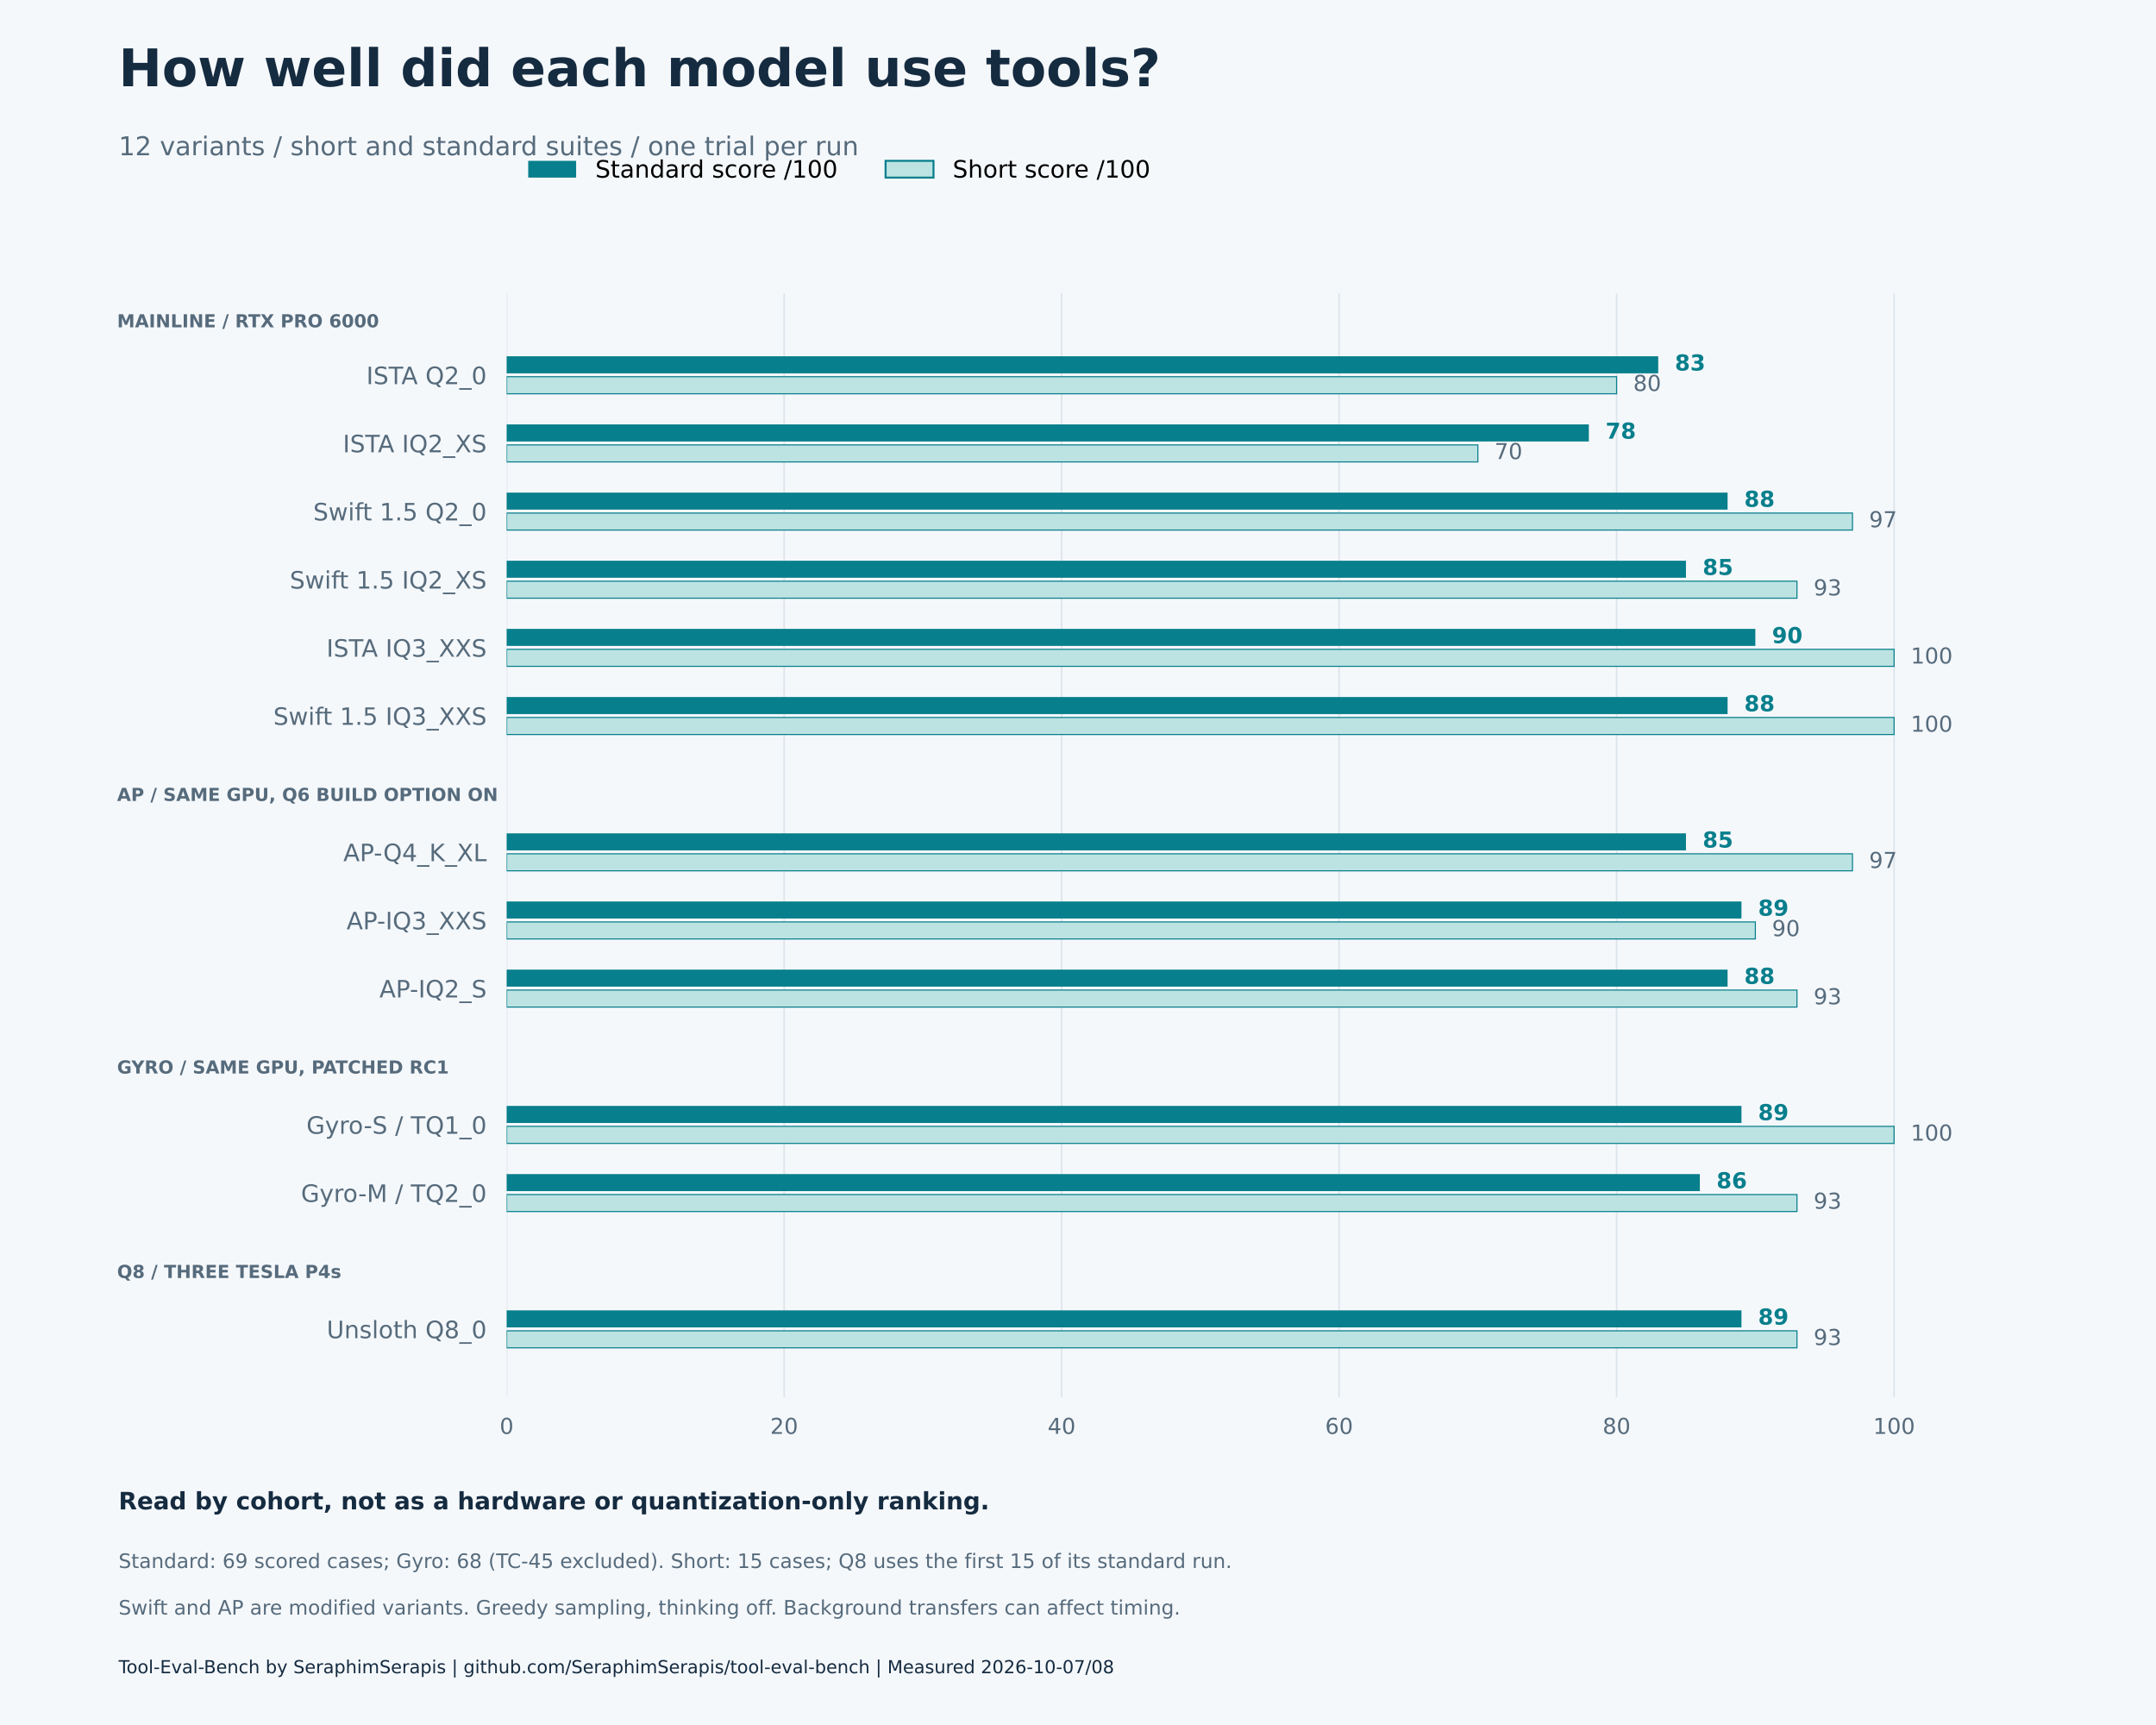
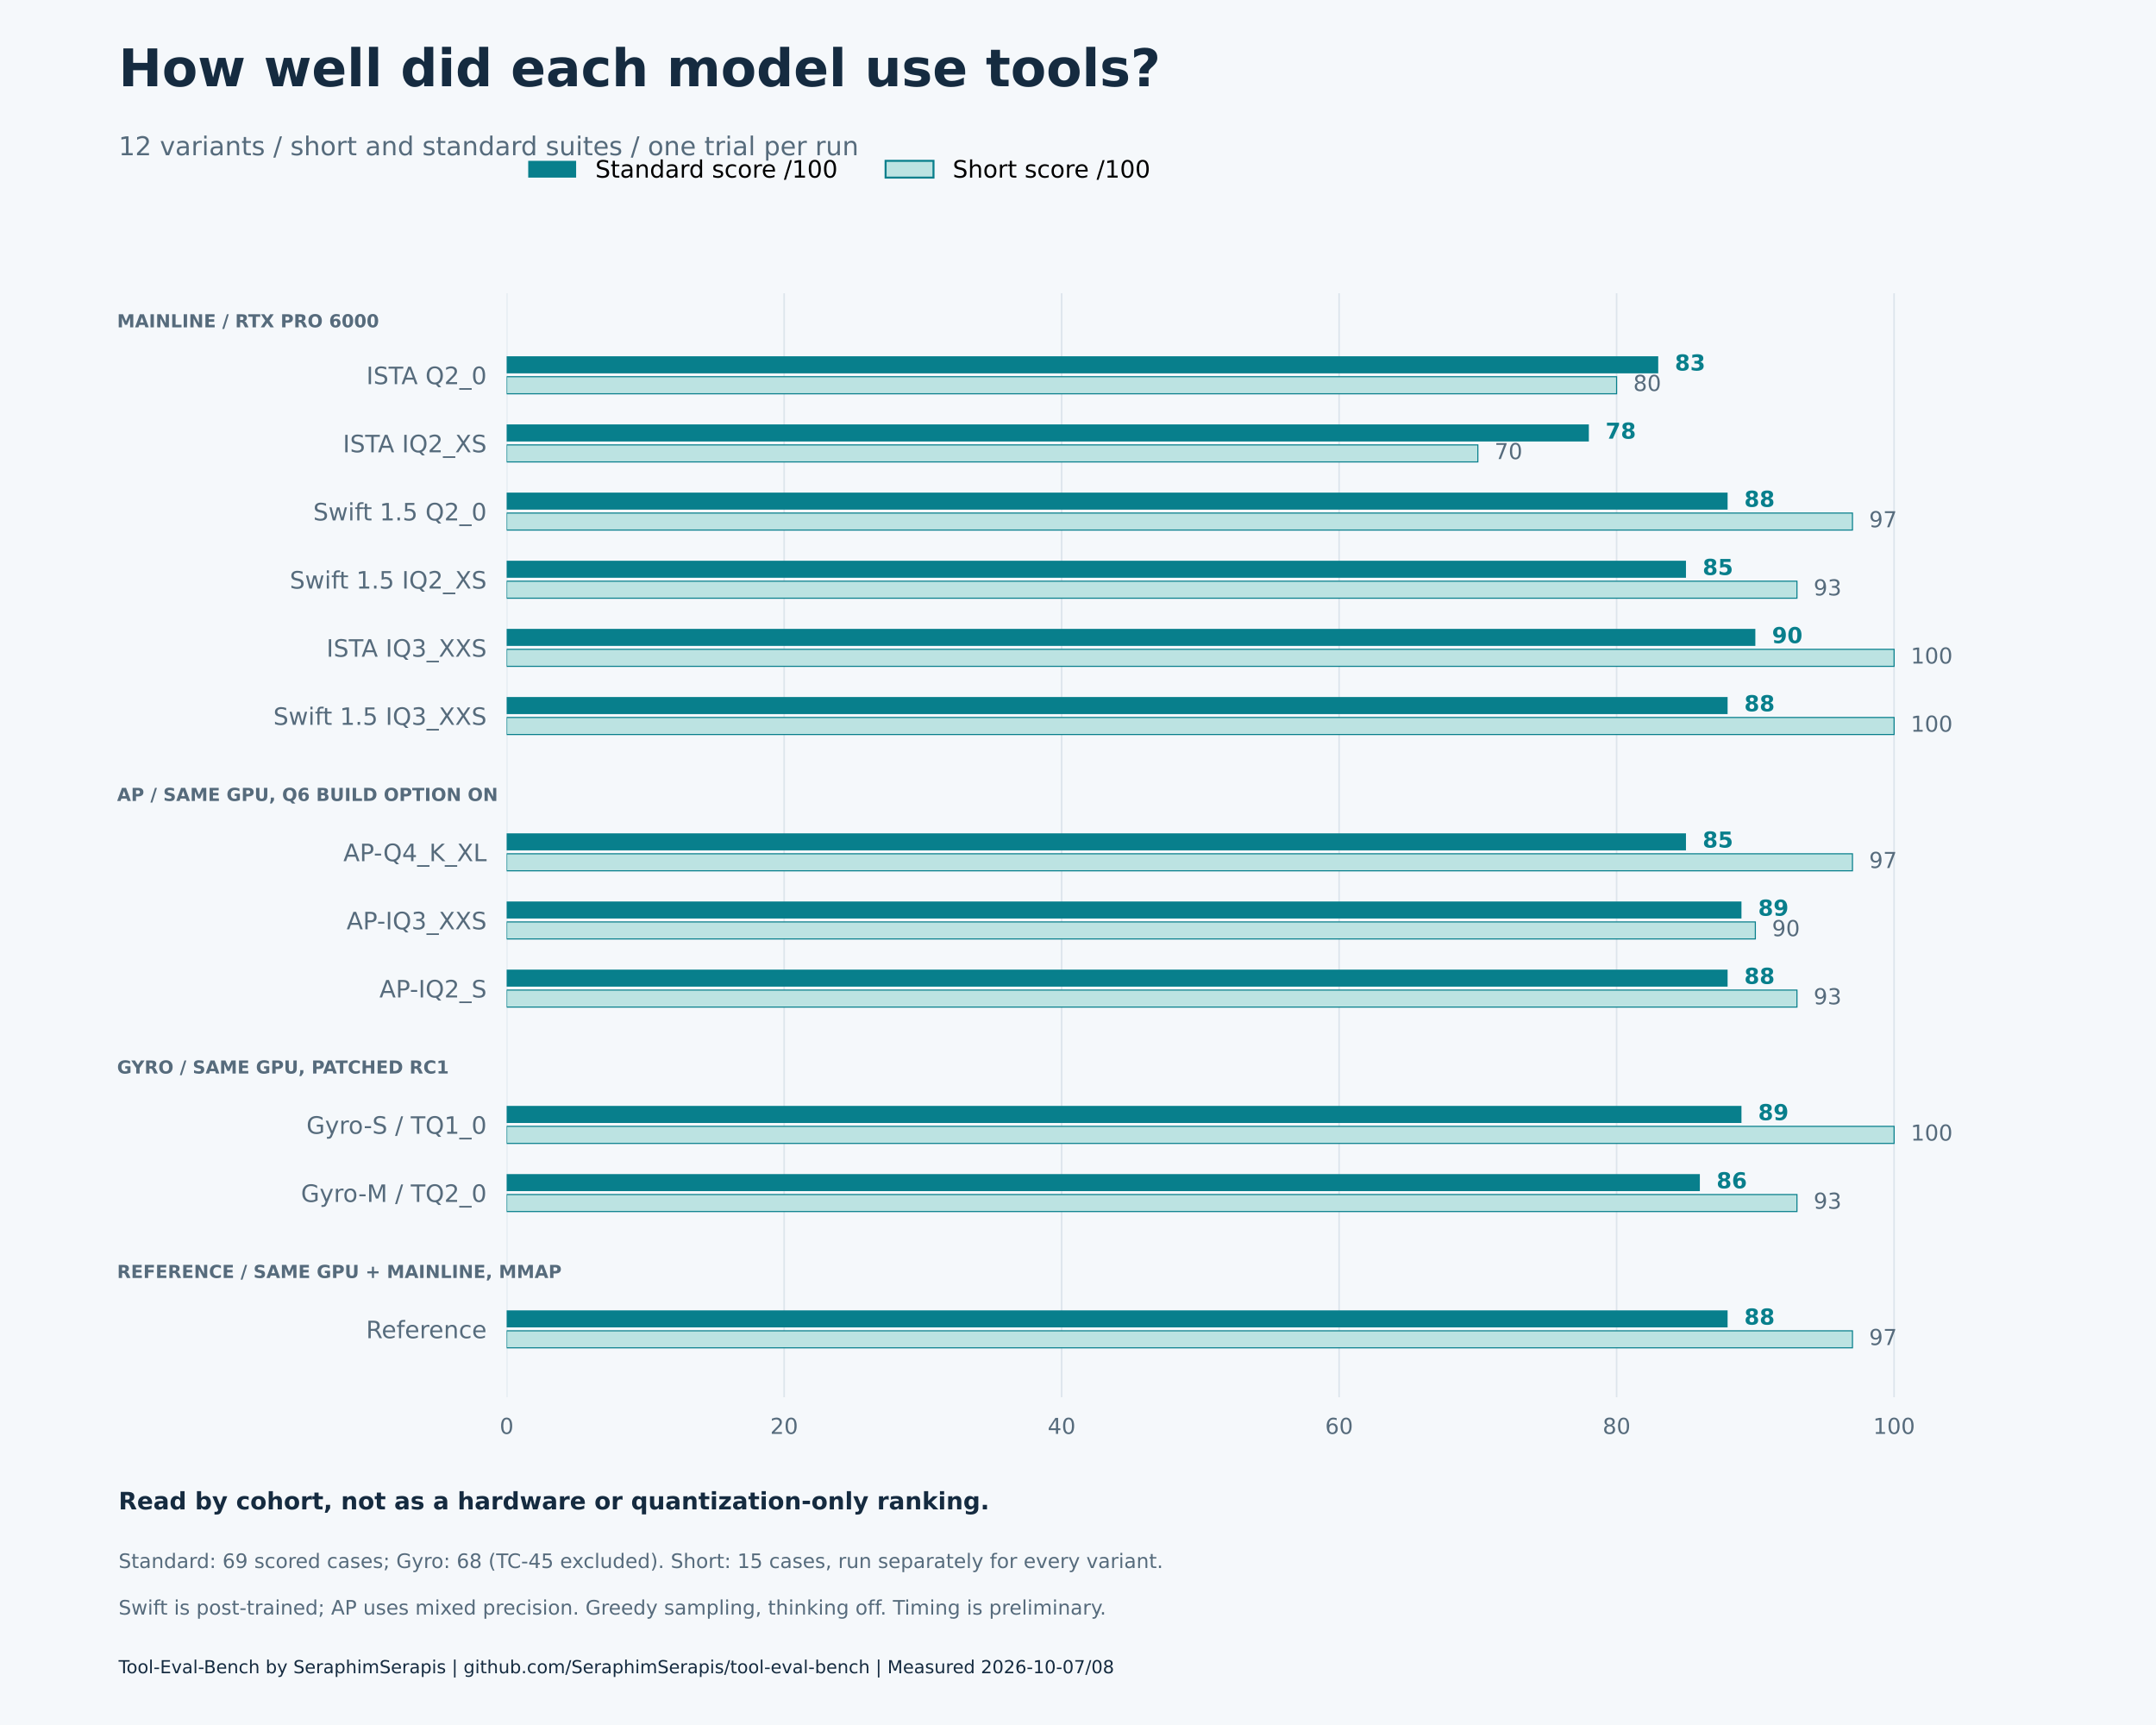
<svg xmlns="http://www.w3.org/2000/svg" width="1080pt" height="864pt" viewBox="0 0 1080 864" version="1.1">
  <defs>
    <style type="text/css">*{stroke-linejoin: round; stroke-linecap: butt}</style>
  </defs>
  <g id="figure_1">
    <g id="patch_1">
      <path d="M 0 864 L 1080 864 L 1080 0 L 0 0 z " style="fill: #f5f8fb" />
    </g>
    <g id="axes_1">
      <g id="patch_2">
        <path d="M 253.8 699.84 L 1004.4 699.84 L 1004.4 146.88 L 253.8 146.88 z " style="fill: #f5f8fb" />
      </g>
      <g id="matplotlib.axis_1">
        <g id="xtick_1">
          <g id="line2d_1">
-             <path d="M 253.8 699.84 L 253.8 146.88 " clip-path="url(#pcb43e5f554)" style="fill: none; stroke: #dde5ec; stroke-width: 0.8; stroke-linecap: square" />
+             <path d="M 253.8 699.84 L 253.8 146.88 " clip-path="url(#p8f8849c1a0)" style="fill: none; stroke: #dde5ec; stroke-width: 0.8; stroke-linecap: square" />
          </g>
          <g id="line2d_2" />
          <g id="text_1">
            <text style="font-size: 11px; font-family: 'DejaVu Sans'; text-anchor: middle; fill: #566b7c" x="253.8" y="718.197" transform="rotate(-0 253.8 718.1974)">0</text>
          </g>
        </g>
        <g id="xtick_2">
          <g id="line2d_3">
-             <path d="M 392.8 699.84 L 392.8 146.88 " clip-path="url(#pcb43e5f554)" style="fill: none; stroke: #dde5ec; stroke-width: 0.8; stroke-linecap: square" />
+             <path d="M 392.8 699.84 L 392.8 146.88 " clip-path="url(#p8f8849c1a0)" style="fill: none; stroke: #dde5ec; stroke-width: 0.8; stroke-linecap: square" />
          </g>
          <g id="line2d_4" />
          <g id="text_2">
            <text style="font-size: 11px; font-family: 'DejaVu Sans'; text-anchor: middle; fill: #566b7c" x="392.8" y="718.197" transform="rotate(-0 392.8 718.1974)">20</text>
          </g>
        </g>
        <g id="xtick_3">
          <g id="line2d_5">
-             <path d="M 531.8 699.84 L 531.8 146.88 " clip-path="url(#pcb43e5f554)" style="fill: none; stroke: #dde5ec; stroke-width: 0.8; stroke-linecap: square" />
+             <path d="M 531.8 699.84 L 531.8 146.88 " clip-path="url(#p8f8849c1a0)" style="fill: none; stroke: #dde5ec; stroke-width: 0.8; stroke-linecap: square" />
          </g>
          <g id="line2d_6" />
          <g id="text_3">
            <text style="font-size: 11px; font-family: 'DejaVu Sans'; text-anchor: middle; fill: #566b7c" x="531.8" y="718.197" transform="rotate(-0 531.8 718.1974)">40</text>
          </g>
        </g>
        <g id="xtick_4">
          <g id="line2d_7">
-             <path d="M 670.8 699.84 L 670.8 146.88 " clip-path="url(#pcb43e5f554)" style="fill: none; stroke: #dde5ec; stroke-width: 0.8; stroke-linecap: square" />
+             <path d="M 670.8 699.84 L 670.8 146.88 " clip-path="url(#p8f8849c1a0)" style="fill: none; stroke: #dde5ec; stroke-width: 0.8; stroke-linecap: square" />
          </g>
          <g id="line2d_8" />
          <g id="text_4">
            <text style="font-size: 11px; font-family: 'DejaVu Sans'; text-anchor: middle; fill: #566b7c" x="670.8" y="718.197" transform="rotate(-0 670.8 718.1974)">60</text>
          </g>
        </g>
        <g id="xtick_5">
          <g id="line2d_9">
-             <path d="M 809.8 699.84 L 809.8 146.88 " clip-path="url(#pcb43e5f554)" style="fill: none; stroke: #dde5ec; stroke-width: 0.8; stroke-linecap: square" />
+             <path d="M 809.8 699.84 L 809.8 146.88 " clip-path="url(#p8f8849c1a0)" style="fill: none; stroke: #dde5ec; stroke-width: 0.8; stroke-linecap: square" />
          </g>
          <g id="line2d_10" />
          <g id="text_5">
            <text style="font-size: 11px; font-family: 'DejaVu Sans'; text-anchor: middle; fill: #566b7c" x="809.8" y="718.197" transform="rotate(-0 809.8 718.1974)">80</text>
          </g>
        </g>
        <g id="xtick_6">
          <g id="line2d_11">
-             <path d="M 948.8 699.84 L 948.8 146.88 " clip-path="url(#pcb43e5f554)" style="fill: none; stroke: #dde5ec; stroke-width: 0.8; stroke-linecap: square" />
+             <path d="M 948.8 699.84 L 948.8 146.88 " clip-path="url(#p8f8849c1a0)" style="fill: none; stroke: #dde5ec; stroke-width: 0.8; stroke-linecap: square" />
          </g>
          <g id="line2d_12" />
          <g id="text_6">
            <text style="font-size: 11px; font-family: 'DejaVu Sans'; text-anchor: middle; fill: #566b7c" x="948.8" y="718.197" transform="rotate(-0 948.8 718.1974)">100</text>
          </g>
        </g>
      </g>
      <g id="matplotlib.axis_2">
        <g id="ytick_1">
          <g id="line2d_13" />
          <g id="text_7">
            <text style="font-size: 12px; font-family: 'DejaVu Sans'; text-anchor: end; fill: #566b7c" x="243.8" y="192.399" transform="rotate(-0 243.8 192.3986)">ISTA Q2_0</text>
          </g>
        </g>
        <g id="ytick_2">
          <g id="line2d_14" />
          <g id="text_8">
            <text style="font-size: 12px; font-family: 'DejaVu Sans'; text-anchor: end; fill: #566b7c" x="243.8" y="226.532" transform="rotate(-0 243.8 226.5319)">ISTA IQ2_XS</text>
          </g>
        </g>
        <g id="ytick_3">
          <g id="line2d_15" />
          <g id="text_9">
            <text style="font-size: 12px; font-family: 'DejaVu Sans'; text-anchor: end; fill: #566b7c" x="243.8" y="260.666" transform="rotate(-0 243.8 260.6657)">Swift 1.5 Q2_0</text>
          </g>
        </g>
        <g id="ytick_4">
          <g id="line2d_16" />
          <g id="text_10">
            <text style="font-size: 12px; font-family: 'DejaVu Sans'; text-anchor: end; fill: #566b7c" x="243.8" y="294.799" transform="rotate(-0 243.8 294.7991)">Swift 1.5 IQ2_XS</text>
          </g>
        </g>
        <g id="ytick_5">
          <g id="line2d_17" />
          <g id="text_11">
            <text style="font-size: 12px; font-family: 'DejaVu Sans'; text-anchor: end; fill: #566b7c" x="243.8" y="328.932" transform="rotate(-0 243.8 328.9319)">ISTA IQ3_XXS</text>
          </g>
        </g>
        <g id="ytick_6">
          <g id="line2d_18" />
          <g id="text_12">
            <text style="font-size: 12px; font-family: 'DejaVu Sans'; text-anchor: end; fill: #566b7c" x="243.8" y="363.066" transform="rotate(-0 243.8 363.0657)">Swift 1.5 IQ3_XXS</text>
          </g>
        </g>
        <g id="ytick_7">
          <g id="line2d_19" />
          <g id="text_13">
            <text style="font-size: 12px; font-family: 'DejaVu Sans'; text-anchor: end; fill: #566b7c" x="243.8" y="431.332" transform="rotate(-0 243.8 431.3319)">AP-Q4_K_XL</text>
          </g>
        </g>
        <g id="ytick_8">
          <g id="line2d_20" />
          <g id="text_14">
            <text style="font-size: 12px; font-family: 'DejaVu Sans'; text-anchor: end; fill: #566b7c" x="243.8" y="465.465" transform="rotate(-0 243.8 465.4653)">AP-IQ3_XXS</text>
          </g>
        </g>
        <g id="ytick_9">
          <g id="line2d_21" />
          <g id="text_15">
            <text style="font-size: 12px; font-family: 'DejaVu Sans'; text-anchor: end; fill: #566b7c" x="243.8" y="499.599" transform="rotate(-0 243.8 499.5986)">AP-IQ2_S</text>
          </g>
        </g>
        <g id="ytick_10">
          <g id="line2d_22" />
          <g id="text_16">
            <text style="font-size: 12px; font-family: 'DejaVu Sans'; text-anchor: end; fill: #566b7c" x="243.8" y="567.865" transform="rotate(-0 243.8 567.8653)">Gyro-S / TQ1_0</text>
          </g>
        </g>
        <g id="ytick_11">
          <g id="line2d_23" />
          <g id="text_17">
            <text style="font-size: 12px; font-family: 'DejaVu Sans'; text-anchor: end; fill: #566b7c" x="243.8" y="601.999" transform="rotate(-0 243.8 601.9986)">Gyro-M / TQ2_0</text>
          </g>
        </g>
        <g id="ytick_12">
          <g id="line2d_24" />
          <g id="text_18">
-             <text style="font-size: 12px; font-family: 'DejaVu Sans'; text-anchor: end; fill: #566b7c" x="243.8" y="670.266" transform="rotate(-0 243.8 670.2657)">Unsloth Q8_0</text>
+             <text style="font-size: 12px; font-family: 'DejaVu Sans'; text-anchor: end; fill: #566b7c" x="243.8" y="670.266" transform="rotate(-0 243.8 670.2657)">Reference</text>
          </g>
        </g>
      </g>
      <g id="patch_3">
-         <path d="M 253.8 188.693 L 809.8 188.693 L 809.8 197.227 L 253.8 197.227 z " clip-path="url(#pcb43e5f554)" style="fill: #bce3e2; stroke: #087f8c; stroke-width: 0.55; stroke-linejoin: miter" />
+         <path d="M 253.8 188.693 L 809.8 188.693 L 809.8 197.227 L 253.8 197.227 z " clip-path="url(#p8f8849c1a0)" style="fill: #bce3e2; stroke: #087f8c; stroke-width: 0.55; stroke-linejoin: miter" />
      </g>
      <g id="patch_4">
-         <path d="M 253.8 178.453 L 830.65 178.453 L 830.65 186.987 L 253.8 186.987 z " clip-path="url(#pcb43e5f554)" style="fill: #087f8c" />
+         <path d="M 253.8 178.453 L 830.65 178.453 L 830.65 186.987 L 253.8 186.987 z " clip-path="url(#p8f8849c1a0)" style="fill: #087f8c" />
      </g>
      <g id="patch_5">
-         <path d="M 253.8 222.827 L 740.3 222.827 L 740.3 231.36 L 253.8 231.36 z " clip-path="url(#pcb43e5f554)" style="fill: #bce3e2; stroke: #087f8c; stroke-width: 0.55; stroke-linejoin: miter" />
+         <path d="M 253.8 222.827 L 740.3 222.827 L 740.3 231.36 L 253.8 231.36 z " clip-path="url(#p8f8849c1a0)" style="fill: #bce3e2; stroke: #087f8c; stroke-width: 0.55; stroke-linejoin: miter" />
      </g>
      <g id="patch_6">
-         <path d="M 253.8 212.587 L 795.9 212.587 L 795.9 221.12 L 253.8 221.12 z " clip-path="url(#pcb43e5f554)" style="fill: #087f8c" />
+         <path d="M 253.8 212.587 L 795.9 212.587 L 795.9 221.12 L 253.8 221.12 z " clip-path="url(#p8f8849c1a0)" style="fill: #087f8c" />
      </g>
      <g id="patch_7">
-         <path d="M 253.8 256.96 L 927.95 256.96 L 927.95 265.493 L 253.8 265.493 z " clip-path="url(#pcb43e5f554)" style="fill: #bce3e2; stroke: #087f8c; stroke-width: 0.55; stroke-linejoin: miter" />
+         <path d="M 253.8 256.96 L 927.95 256.96 L 927.95 265.493 L 253.8 265.493 z " clip-path="url(#p8f8849c1a0)" style="fill: #bce3e2; stroke: #087f8c; stroke-width: 0.55; stroke-linejoin: miter" />
      </g>
      <g id="patch_8">
-         <path d="M 253.8 246.72 L 865.4 246.72 L 865.4 255.253 L 253.8 255.253 z " clip-path="url(#pcb43e5f554)" style="fill: #087f8c" />
+         <path d="M 253.8 246.72 L 865.4 246.72 L 865.4 255.253 L 253.8 255.253 z " clip-path="url(#p8f8849c1a0)" style="fill: #087f8c" />
      </g>
      <g id="patch_9">
-         <path d="M 253.8 291.093 L 900.15 291.093 L 900.15 299.627 L 253.8 299.627 z " clip-path="url(#pcb43e5f554)" style="fill: #bce3e2; stroke: #087f8c; stroke-width: 0.55; stroke-linejoin: miter" />
+         <path d="M 253.8 291.093 L 900.15 291.093 L 900.15 299.627 L 253.8 299.627 z " clip-path="url(#p8f8849c1a0)" style="fill: #bce3e2; stroke: #087f8c; stroke-width: 0.55; stroke-linejoin: miter" />
      </g>
      <g id="patch_10">
-         <path d="M 253.8 280.853 L 844.55 280.853 L 844.55 289.387 L 253.8 289.387 z " clip-path="url(#pcb43e5f554)" style="fill: #087f8c" />
+         <path d="M 253.8 280.853 L 844.55 280.853 L 844.55 289.387 L 253.8 289.387 z " clip-path="url(#p8f8849c1a0)" style="fill: #087f8c" />
      </g>
      <g id="patch_11">
-         <path d="M 253.8 325.227 L 948.8 325.227 L 948.8 333.76 L 253.8 333.76 z " clip-path="url(#pcb43e5f554)" style="fill: #bce3e2; stroke: #087f8c; stroke-width: 0.55; stroke-linejoin: miter" />
+         <path d="M 253.8 325.227 L 948.8 325.227 L 948.8 333.76 L 253.8 333.76 z " clip-path="url(#p8f8849c1a0)" style="fill: #bce3e2; stroke: #087f8c; stroke-width: 0.55; stroke-linejoin: miter" />
      </g>
      <g id="patch_12">
-         <path d="M 253.8 314.987 L 879.3 314.987 L 879.3 323.52 L 253.8 323.52 z " clip-path="url(#pcb43e5f554)" style="fill: #087f8c" />
+         <path d="M 253.8 314.987 L 879.3 314.987 L 879.3 323.52 L 253.8 323.52 z " clip-path="url(#p8f8849c1a0)" style="fill: #087f8c" />
      </g>
      <g id="patch_13">
-         <path d="M 253.8 359.36 L 948.8 359.36 L 948.8 367.893 L 253.8 367.893 z " clip-path="url(#pcb43e5f554)" style="fill: #bce3e2; stroke: #087f8c; stroke-width: 0.55; stroke-linejoin: miter" />
+         <path d="M 253.8 359.36 L 948.8 359.36 L 948.8 367.893 L 253.8 367.893 z " clip-path="url(#p8f8849c1a0)" style="fill: #bce3e2; stroke: #087f8c; stroke-width: 0.55; stroke-linejoin: miter" />
      </g>
      <g id="patch_14">
-         <path d="M 253.8 349.12 L 865.4 349.12 L 865.4 357.653 L 253.8 357.653 z " clip-path="url(#pcb43e5f554)" style="fill: #087f8c" />
+         <path d="M 253.8 349.12 L 865.4 349.12 L 865.4 357.653 L 253.8 357.653 z " clip-path="url(#p8f8849c1a0)" style="fill: #087f8c" />
      </g>
      <g id="patch_15">
-         <path d="M 253.8 427.627 L 927.95 427.627 L 927.95 436.16 L 253.8 436.16 z " clip-path="url(#pcb43e5f554)" style="fill: #bce3e2; stroke: #087f8c; stroke-width: 0.55; stroke-linejoin: miter" />
+         <path d="M 253.8 427.627 L 927.95 427.627 L 927.95 436.16 L 253.8 436.16 z " clip-path="url(#p8f8849c1a0)" style="fill: #bce3e2; stroke: #087f8c; stroke-width: 0.55; stroke-linejoin: miter" />
      </g>
      <g id="patch_16">
-         <path d="M 253.8 417.387 L 844.55 417.387 L 844.55 425.92 L 253.8 425.92 z " clip-path="url(#pcb43e5f554)" style="fill: #087f8c" />
+         <path d="M 253.8 417.387 L 844.55 417.387 L 844.55 425.92 L 253.8 425.92 z " clip-path="url(#p8f8849c1a0)" style="fill: #087f8c" />
      </g>
      <g id="patch_17">
-         <path d="M 253.8 461.76 L 879.3 461.76 L 879.3 470.293 L 253.8 470.293 z " clip-path="url(#pcb43e5f554)" style="fill: #bce3e2; stroke: #087f8c; stroke-width: 0.55; stroke-linejoin: miter" />
+         <path d="M 253.8 461.76 L 879.3 461.76 L 879.3 470.293 L 253.8 470.293 z " clip-path="url(#p8f8849c1a0)" style="fill: #bce3e2; stroke: #087f8c; stroke-width: 0.55; stroke-linejoin: miter" />
      </g>
      <g id="patch_18">
-         <path d="M 253.8 451.52 L 872.35 451.52 L 872.35 460.053 L 253.8 460.053 z " clip-path="url(#pcb43e5f554)" style="fill: #087f8c" />
+         <path d="M 253.8 451.52 L 872.35 451.52 L 872.35 460.053 L 253.8 460.053 z " clip-path="url(#p8f8849c1a0)" style="fill: #087f8c" />
      </g>
      <g id="patch_19">
-         <path d="M 253.8 495.893 L 900.15 495.893 L 900.15 504.427 L 253.8 504.427 z " clip-path="url(#pcb43e5f554)" style="fill: #bce3e2; stroke: #087f8c; stroke-width: 0.55; stroke-linejoin: miter" />
+         <path d="M 253.8 495.893 L 900.15 495.893 L 900.15 504.427 L 253.8 504.427 z " clip-path="url(#p8f8849c1a0)" style="fill: #bce3e2; stroke: #087f8c; stroke-width: 0.55; stroke-linejoin: miter" />
      </g>
      <g id="patch_20">
-         <path d="M 253.8 485.653 L 865.4 485.653 L 865.4 494.187 L 253.8 494.187 z " clip-path="url(#pcb43e5f554)" style="fill: #087f8c" />
+         <path d="M 253.8 485.653 L 865.4 485.653 L 865.4 494.187 L 253.8 494.187 z " clip-path="url(#p8f8849c1a0)" style="fill: #087f8c" />
      </g>
      <g id="patch_21">
-         <path d="M 253.8 564.16 L 948.8 564.16 L 948.8 572.693 L 253.8 572.693 z " clip-path="url(#pcb43e5f554)" style="fill: #bce3e2; stroke: #087f8c; stroke-width: 0.55; stroke-linejoin: miter" />
+         <path d="M 253.8 564.16 L 948.8 564.16 L 948.8 572.693 L 253.8 572.693 z " clip-path="url(#p8f8849c1a0)" style="fill: #bce3e2; stroke: #087f8c; stroke-width: 0.55; stroke-linejoin: miter" />
      </g>
      <g id="patch_22">
-         <path d="M 253.8 553.92 L 872.35 553.92 L 872.35 562.453 L 253.8 562.453 z " clip-path="url(#pcb43e5f554)" style="fill: #087f8c" />
+         <path d="M 253.8 553.92 L 872.35 553.92 L 872.35 562.453 L 253.8 562.453 z " clip-path="url(#p8f8849c1a0)" style="fill: #087f8c" />
      </g>
      <g id="patch_23">
-         <path d="M 253.8 598.293 L 900.15 598.293 L 900.15 606.827 L 253.8 606.827 z " clip-path="url(#pcb43e5f554)" style="fill: #bce3e2; stroke: #087f8c; stroke-width: 0.55; stroke-linejoin: miter" />
+         <path d="M 253.8 598.293 L 900.15 598.293 L 900.15 606.827 L 253.8 606.827 z " clip-path="url(#p8f8849c1a0)" style="fill: #bce3e2; stroke: #087f8c; stroke-width: 0.55; stroke-linejoin: miter" />
      </g>
      <g id="patch_24">
-         <path d="M 253.8 588.053 L 851.5 588.053 L 851.5 596.587 L 253.8 596.587 z " clip-path="url(#pcb43e5f554)" style="fill: #087f8c" />
+         <path d="M 253.8 588.053 L 851.5 588.053 L 851.5 596.587 L 253.8 596.587 z " clip-path="url(#p8f8849c1a0)" style="fill: #087f8c" />
      </g>
      <g id="patch_25">
-         <path d="M 253.8 666.56 L 900.15 666.56 L 900.15 675.093 L 253.8 675.093 z " clip-path="url(#pcb43e5f554)" style="fill: #bce3e2; stroke: #087f8c; stroke-width: 0.55; stroke-linejoin: miter" />
+         <path d="M 253.8 666.56 L 927.95 666.56 L 927.95 675.093 L 253.8 675.093 z " clip-path="url(#p8f8849c1a0)" style="fill: #bce3e2; stroke: #087f8c; stroke-width: 0.55; stroke-linejoin: miter" />
      </g>
      <g id="patch_26">
-         <path d="M 253.8 656.32 L 872.35 656.32 L 872.35 664.853 L 253.8 664.853 z " clip-path="url(#pcb43e5f554)" style="fill: #087f8c" />
+         <path d="M 253.8 656.32 L 865.4 656.32 L 865.4 664.853 L 253.8 664.853 z " clip-path="url(#p8f8849c1a0)" style="fill: #087f8c" />
      </g>
      <g id="text_19">
        <text style="font-size: 11px; font-family: 'DejaVu Sans'; text-anchor: start; fill: #566b7c" x="818.14" y="195.817" transform="rotate(-0 818.14 195.8174)">80</text>
      </g>
      <g id="text_20">
        <text style="font-weight: 700; font-size: 11px; font-family: 'DejaVu Sans'; text-anchor: start; fill: #087f8c" x="838.99" y="185.577" transform="rotate(-0 838.99 185.5774)">83</text>
      </g>
      <g id="text_21">
        <text style="font-size: 11px; font-family: 'DejaVu Sans'; text-anchor: start; fill: #566b7c" x="748.64" y="229.951" transform="rotate(-0 748.64 229.9508)">70</text>
      </g>
      <g id="text_22">
        <text style="font-weight: 700; font-size: 11px; font-family: 'DejaVu Sans'; text-anchor: start; fill: #087f8c" x="804.24" y="219.711" transform="rotate(-0 804.24 219.7108)">78</text>
      </g>
      <g id="text_23">
        <text style="font-size: 11px; font-family: 'DejaVu Sans'; text-anchor: start; fill: #566b7c" x="936.29" y="264.084" transform="rotate(-0 936.29 264.0841)">97</text>
      </g>
      <g id="text_24">
        <text style="font-weight: 700; font-size: 11px; font-family: 'DejaVu Sans'; text-anchor: start; fill: #087f8c" x="873.74" y="253.844" transform="rotate(-0 873.74 253.8441)">88</text>
      </g>
      <g id="text_25">
        <text style="font-size: 11px; font-family: 'DejaVu Sans'; text-anchor: start; fill: #566b7c" x="908.49" y="298.217" transform="rotate(-0 908.49 298.2174)">93</text>
      </g>
      <g id="text_26">
        <text style="font-weight: 700; font-size: 11px; font-family: 'DejaVu Sans'; text-anchor: start; fill: #087f8c" x="852.89" y="287.977" transform="rotate(-0 852.89 287.9774)">85</text>
      </g>
      <g id="text_27">
        <text style="font-size: 11px; font-family: 'DejaVu Sans'; text-anchor: start; fill: #566b7c" x="957.14" y="332.351" transform="rotate(-0 957.14 332.3508)">100</text>
      </g>
      <g id="text_28">
        <text style="font-weight: 700; font-size: 11px; font-family: 'DejaVu Sans'; text-anchor: start; fill: #087f8c" x="887.64" y="322.111" transform="rotate(-0 887.64 322.1108)">90</text>
      </g>
      <g id="text_29">
        <text style="font-size: 11px; font-family: 'DejaVu Sans'; text-anchor: start; fill: #566b7c" x="957.14" y="366.484" transform="rotate(-0 957.14 366.4841)">100</text>
      </g>
      <g id="text_30">
        <text style="font-weight: 700; font-size: 11px; font-family: 'DejaVu Sans'; text-anchor: start; fill: #087f8c" x="873.74" y="356.244" transform="rotate(-0 873.74 356.2441)">88</text>
      </g>
      <g id="text_31">
        <text style="font-size: 11px; font-family: 'DejaVu Sans'; text-anchor: start; fill: #566b7c" x="936.29" y="434.751" transform="rotate(-0 936.29 434.7508)">97</text>
      </g>
      <g id="text_32">
        <text style="font-weight: 700; font-size: 11px; font-family: 'DejaVu Sans'; text-anchor: start; fill: #087f8c" x="852.89" y="424.511" transform="rotate(-0 852.89 424.5108)">85</text>
      </g>
      <g id="text_33">
        <text style="font-size: 11px; font-family: 'DejaVu Sans'; text-anchor: start; fill: #566b7c" x="887.64" y="468.884" transform="rotate(-0 887.64 468.8841)">90</text>
      </g>
      <g id="text_34">
        <text style="font-weight: 700; font-size: 11px; font-family: 'DejaVu Sans'; text-anchor: start; fill: #087f8c" x="880.69" y="458.644" transform="rotate(-0 880.69 458.6441)">89</text>
      </g>
      <g id="text_35">
        <text style="font-size: 11px; font-family: 'DejaVu Sans'; text-anchor: start; fill: #566b7c" x="908.49" y="503.017" transform="rotate(-0 908.49 503.0174)">93</text>
      </g>
      <g id="text_36">
        <text style="font-weight: 700; font-size: 11px; font-family: 'DejaVu Sans'; text-anchor: start; fill: #087f8c" x="873.74" y="492.777" transform="rotate(-0 873.74 492.7774)">88</text>
      </g>
      <g id="text_37">
        <text style="font-size: 11px; font-family: 'DejaVu Sans'; text-anchor: start; fill: #566b7c" x="957.14" y="571.284" transform="rotate(-0 957.14 571.2841)">100</text>
      </g>
      <g id="text_38">
        <text style="font-weight: 700; font-size: 11px; font-family: 'DejaVu Sans'; text-anchor: start; fill: #087f8c" x="880.69" y="561.044" transform="rotate(-0 880.69 561.0441)">89</text>
      </g>
      <g id="text_39">
        <text style="font-size: 11px; font-family: 'DejaVu Sans'; text-anchor: start; fill: #566b7c" x="908.49" y="605.417" transform="rotate(-0 908.49 605.4174)">93</text>
      </g>
      <g id="text_40">
        <text style="font-weight: 700; font-size: 11px; font-family: 'DejaVu Sans'; text-anchor: start; fill: #087f8c" x="859.84" y="595.177" transform="rotate(-0 859.84 595.1774)">86</text>
      </g>
      <g id="text_41">
-         <text style="font-size: 11px; font-family: 'DejaVu Sans'; text-anchor: start; fill: #566b7c" x="908.49" y="673.684" transform="rotate(-0 908.49 673.6841)">93</text>
+         <text style="font-size: 11px; font-family: 'DejaVu Sans'; text-anchor: start; fill: #566b7c" x="936.29" y="673.684" transform="rotate(-0 936.29 673.6841)">97</text>
      </g>
      <g id="text_42">
-         <text style="font-weight: 700; font-size: 11px; font-family: 'DejaVu Sans'; text-anchor: start; fill: #087f8c" x="880.69" y="663.444" transform="rotate(-0 880.69 663.4441)">89</text>
+         <text style="font-weight: 700; font-size: 11px; font-family: 'DejaVu Sans'; text-anchor: start; fill: #087f8c" x="873.74" y="663.444" transform="rotate(-0 873.74 663.4441)">88</text>
      </g>
      <g id="text_43">
        <text style="font-weight: 700; font-size: 9px; font-family: 'DejaVu Sans'; text-anchor: start; fill: #566b7c" x="58.644" y="163.947" transform="rotate(-0 58.644 163.9467)">MAINLINE / RTX PRO 6000</text>
      </g>
      <g id="text_44">
        <text style="font-weight: 700; font-size: 9px; font-family: 'DejaVu Sans'; text-anchor: start; fill: #566b7c" x="58.644" y="401.173" transform="rotate(-0 58.644 401.1733)">AP / SAME GPU, Q6 BUILD OPTION ON</text>
      </g>
      <g id="text_45">
        <text style="font-weight: 700; font-size: 9px; font-family: 'DejaVu Sans'; text-anchor: start; fill: #566b7c" x="58.644" y="537.707" transform="rotate(-0 58.644 537.7067)">GYRO / SAME GPU, PATCHED RC1</text>
      </g>
      <g id="text_46">
-         <text style="font-weight: 700; font-size: 9px; font-family: 'DejaVu Sans'; text-anchor: start; fill: #566b7c" x="58.644" y="640.107" transform="rotate(-0 58.644 640.1067)">Q8 / THREE TESLA P4s</text>
+         <text style="font-weight: 700; font-size: 9px; font-family: 'DejaVu Sans'; text-anchor: start; fill: #566b7c" x="58.644" y="640.107" transform="rotate(-0 58.644 640.1067)">REFERENCE / SAME GPU + MAINLINE, MMAP</text>
      </g>
      <g id="legend_1">
        <g id="patch_27">
          <path d="M 264.6 88.96 L 288.6 88.96 L 288.6 80.56 L 264.6 80.56 z " style="fill: #087f8c" />
        </g>
        <g id="text_47">
          <text style="font-size: 12px; font-family: 'DejaVu Sans'; text-anchor: start" x="298.2" y="88.96" transform="rotate(-0 298.2 88.96039)">Standard score /100</text>
        </g>
        <g id="patch_28">
          <path d="M 443.614 88.96 L 467.614 88.96 L 467.614 80.56 L 443.614 80.56 z " style="fill: #bce3e2; stroke: #087f8c; stroke-linejoin: miter" />
        </g>
        <g id="text_48">
          <text style="font-size: 12px; font-family: 'DejaVu Sans'; text-anchor: start" x="477.214" y="88.96" transform="rotate(-0 477.2138 88.96039)">Short score /100</text>
        </g>
      </g>
    </g>
    <g id="text_49">
      <text style="font-weight: 700; font-size: 26px; font-family: 'DejaVu Sans'; text-anchor: start; fill: #152b40" x="59.4" y="43.2" transform="rotate(-0 59.4 43.2)">How well did each model use tools?</text>
    </g>
    <g id="text_50">
      <text style="font-size: 13px; font-family: 'DejaVu Sans'; text-anchor: start; fill: #566b7c" x="59.4" y="77.76" transform="rotate(-0 59.4 77.76)">12 variants  /  short and standard suites  /  one trial per run</text>
    </g>
    <g id="text_51">
      <text style="font-weight: 700; font-size: 12px; font-family: 'DejaVu Sans'; text-anchor: start; fill: #152b40" x="59.4" y="756" transform="rotate(-0 59.4 756)">Read by cohort, not as a hardware or quantization-only ranking.</text>
    </g>
    <g id="text_52">
-       <text style="font-size: 10px; font-family: 'DejaVu Sans'; text-anchor: start; fill: #566b7c" x="59.4" y="785.376" transform="rotate(-0 59.4 785.376)">Standard: 69 scored cases; Gyro: 68 (TC-45 excluded). Short: 15 cases; Q8 uses the first 15 of its standard run.</text>
+       <text style="font-size: 10px; font-family: 'DejaVu Sans'; text-anchor: start; fill: #566b7c" x="59.4" y="785.376" transform="rotate(-0 59.4 785.376)">Standard: 69 scored cases; Gyro: 68 (TC-45 excluded). Short: 15 cases, run separately for every variant.</text>
    </g>
    <g id="text_53">
-       <text style="font-size: 10px; font-family: 'DejaVu Sans'; text-anchor: start; fill: #566b7c" x="59.4" y="808.704" transform="rotate(-0 59.4 808.704)">Swift and AP are modified variants. Greedy sampling, thinking off. Background transfers can affect timing.</text>
+       <text style="font-size: 10px; font-family: 'DejaVu Sans'; text-anchor: start; fill: #566b7c" x="59.4" y="808.704" transform="rotate(-0 59.4 808.704)">Swift is post-trained; AP uses mixed precision. Greedy sampling, thinking off. Timing is preliminary.</text>
    </g>
    <g id="text_54">
      <text style="font-size: 9px; font-family: 'DejaVu Sans'; text-anchor: start; fill: #152b40" x="59.4" y="838.08" transform="rotate(-0 59.4 838.08)">Tool-Eval-Bench by SeraphimSerapis | github.com/SeraphimSerapis/tool-eval-bench  |  Measured 2026-10-07/08</text>
    </g>
  </g>
  <defs>
-     <clipPath id="pcb43e5f554">
+     <clipPath id="p8f8849c1a0">
      <rect x="253.8" y="146.88" width="750.6" height="552.96" />
    </clipPath>
  </defs>
</svg>
